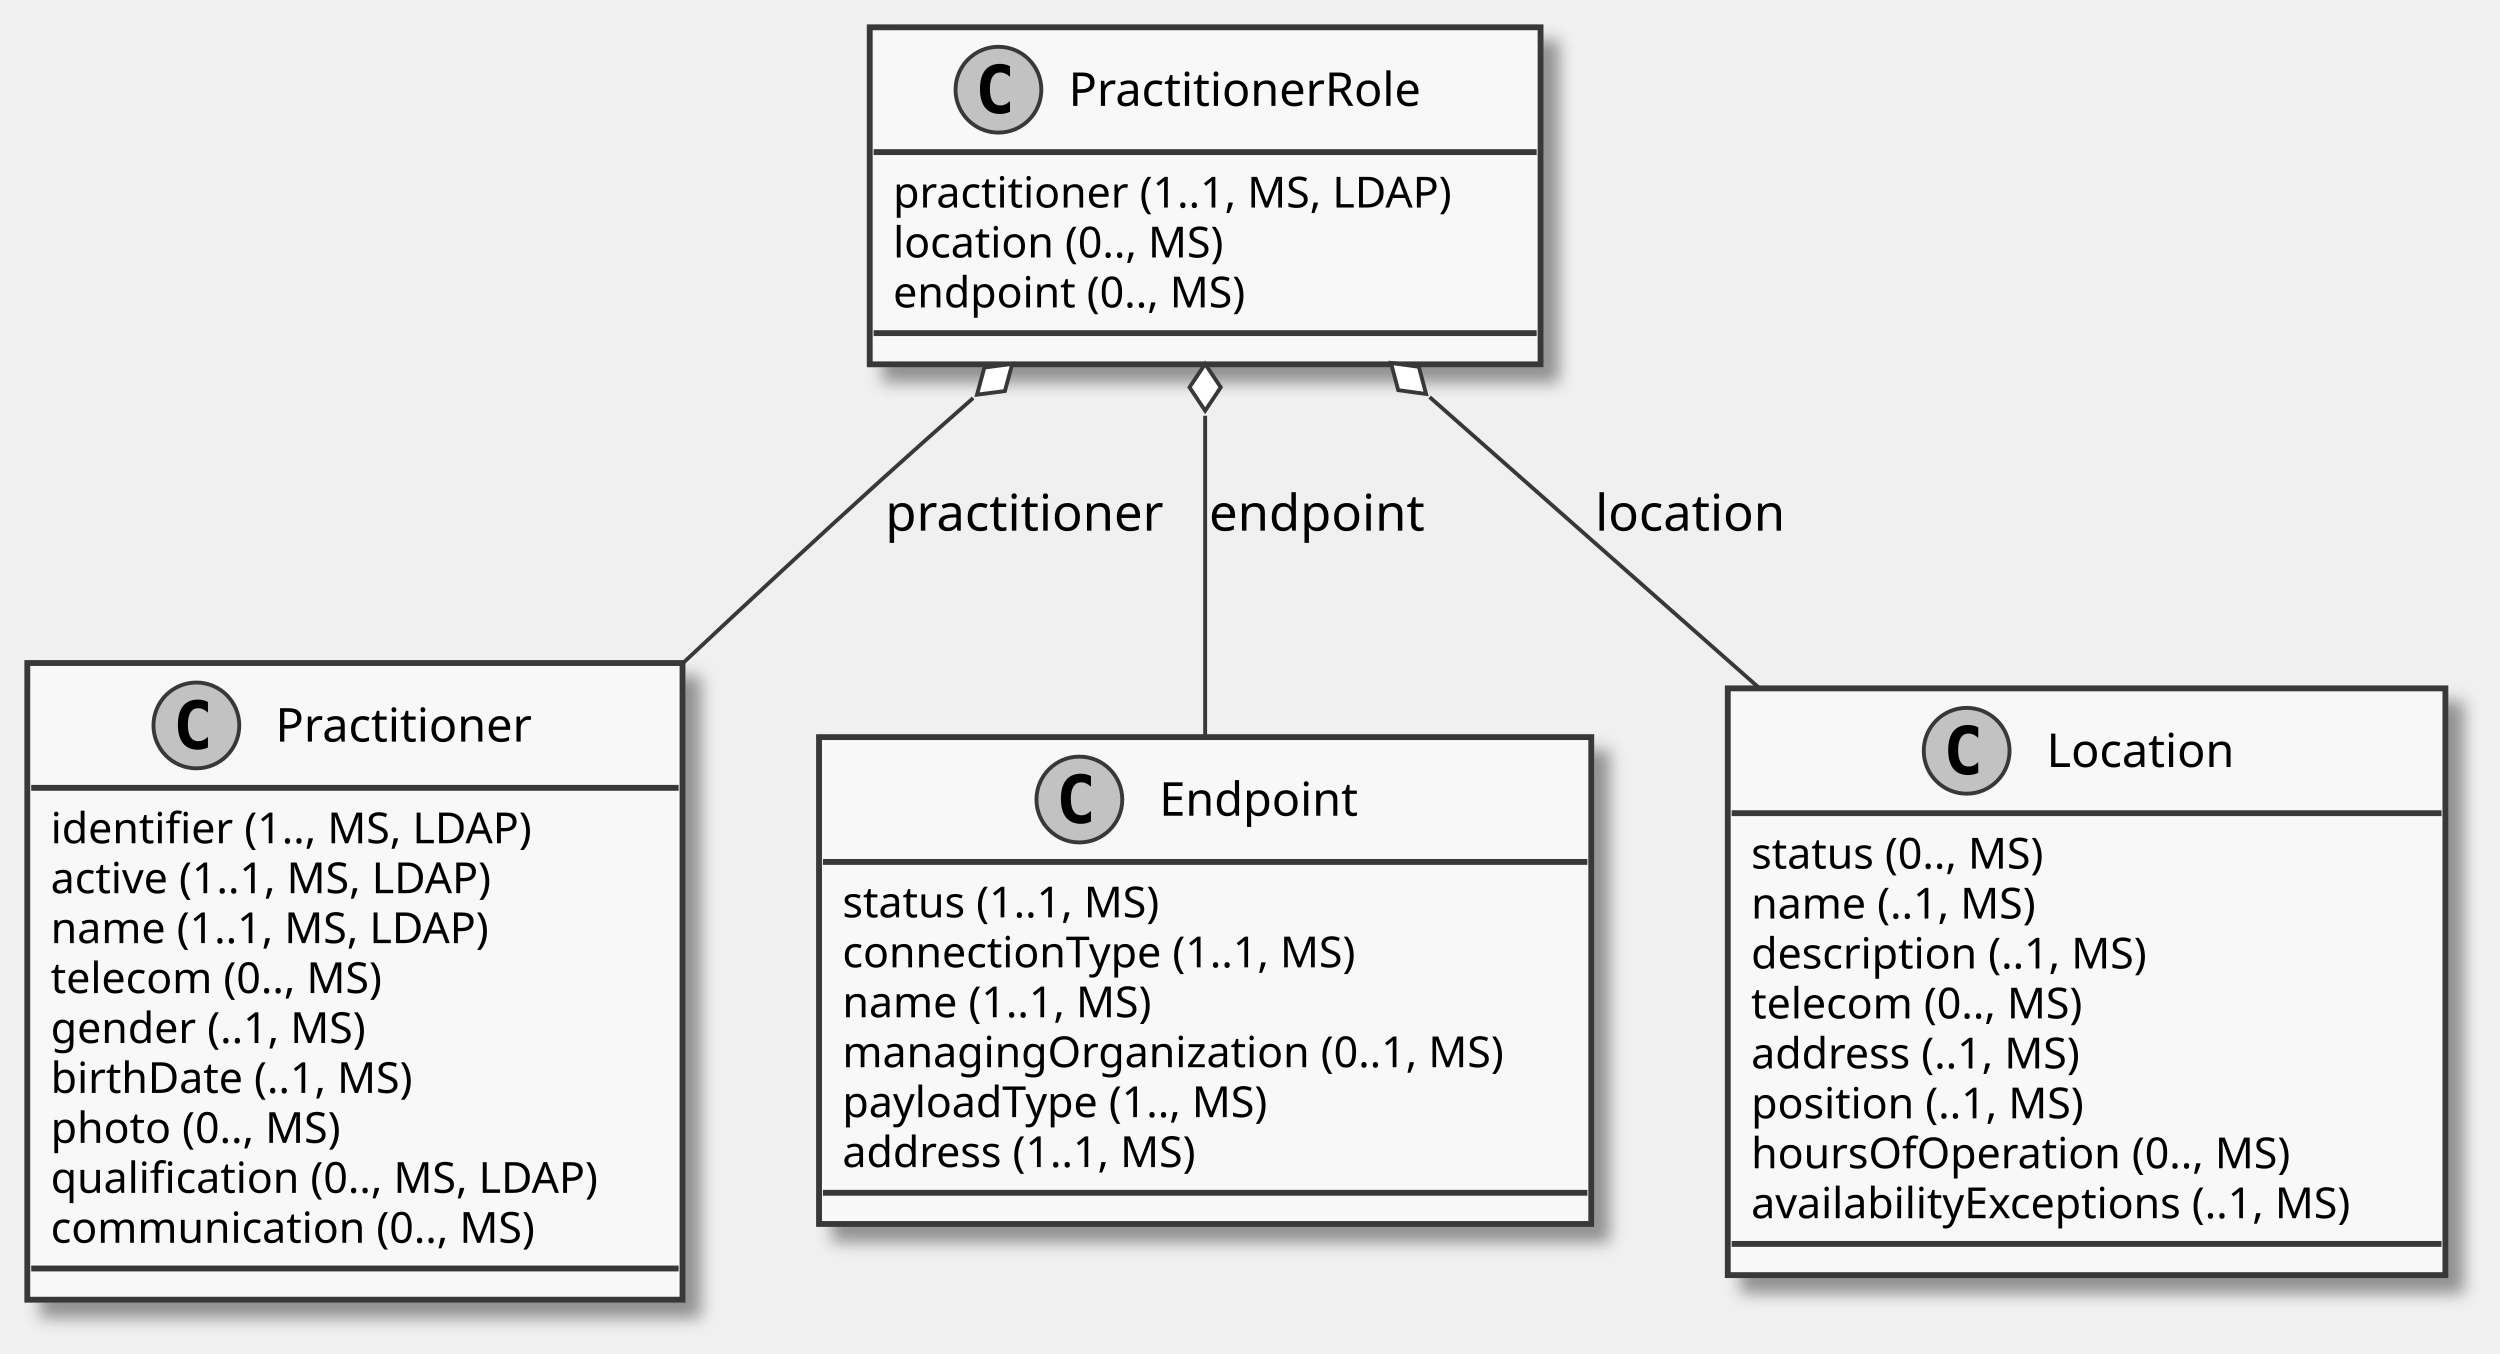
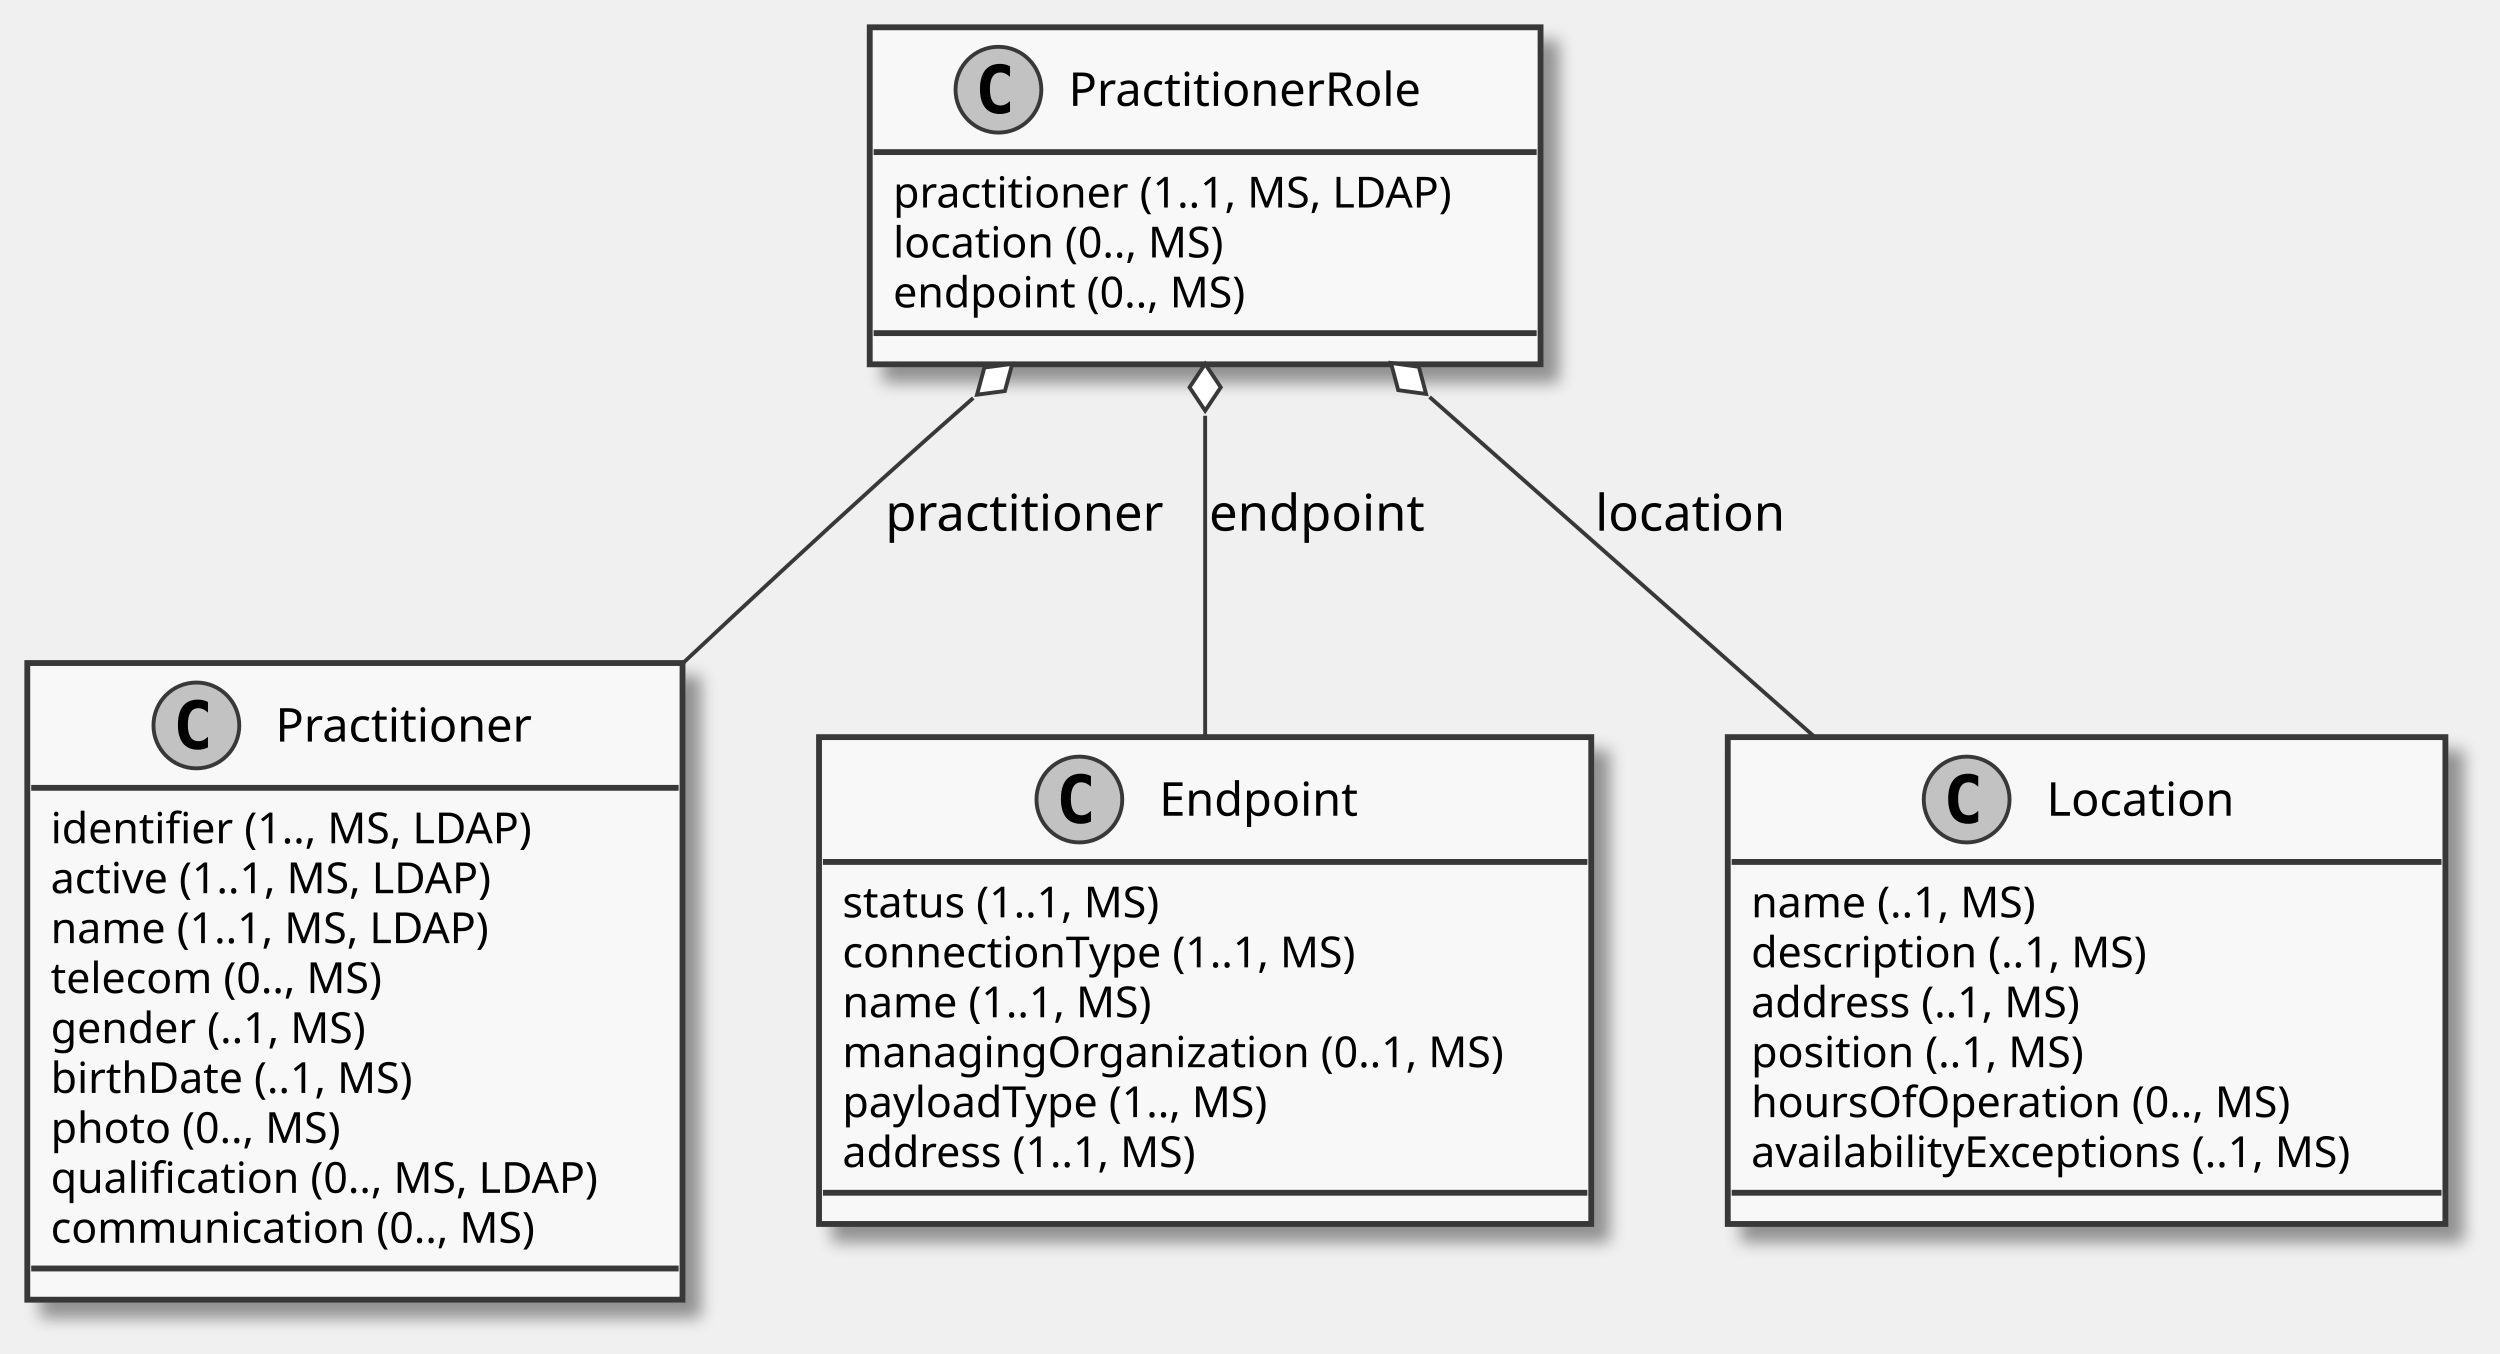
<svg xmlns="http://www.w3.org/2000/svg" contentScriptType="application/ecmascript" contentStyleType="text/css" height="347px" preserveAspectRatio="none" style="width:641px;height:347px;background:#FFFFFF;" version="1.1" viewBox="0 0 641 347" width="641px" zoomAndPan="magnify">
  <defs>
-     <filter height="300%" id="f15fjfnzpdhhqu" width="300%" x="-1" y="-1">
+     <filter height="300%" id="f1a9q2f0ivb12v" width="300%" x="-1" y="-1">
      <feGaussianBlur result="blurOut" stdDeviation="2.0" />
      <feColorMatrix in="blurOut" result="blurOut2" type="matrix" values="0 0 0 0 0 0 0 0 0 0 0 0 0 0 0 0 0 0 .4 0" />
      <feOffset dx="4.0" dy="4.0" in="blurOut2" result="blurOut3" />
      <feBlend in="SourceGraphic" in2="blurOut3" mode="normal" />
    </filter>
  </defs>
  <g>
-     <rect codeLine="2" fill="#F8F8F8" filter="url(#f15fjfnzpdhhqu)" height="86.414" id="PractitionerRole" style="stroke:#383838;stroke-width:1.5;" width="172" x="223" y="7" />
+     <rect codeLine="2" fill="#F8F8F8" filter="url(#f1a9q2f0ivb12v)" height="86.414" id="PractitionerRole" style="stroke:#383838;stroke-width:1.5;" width="172" x="223" y="7" />
    <ellipse cx="256" cy="23" fill="#C2C2C2" rx="11" ry="11" style="stroke:#383838;stroke-width:1.0;" />
    <path d="M258.969,28.641 Q258.391,28.938 257.75,29.078 Q257.109,29.234 256.406,29.234 Q253.906,29.234 252.578,27.594 Q251.266,25.938 251.266,22.812 Q251.266,19.688 252.578,18.031 Q253.906,16.375 256.406,16.375 Q257.109,16.375 257.75,16.531 Q258.406,16.688 258.969,16.984 L258.969,19.703 Q258.344,19.125 257.75,18.859 Q257.156,18.578 256.531,18.578 Q255.188,18.578 254.5,19.656 Q253.812,20.719 253.812,22.812 Q253.812,24.906 254.5,25.984 Q255.188,27.047 256.531,27.047 Q257.156,27.047 257.75,26.781 Q258.344,26.5 258.969,25.922 L258.969,28.641 Z " fill="#000000" />
    <text fill="#000000" font-family="sans-serif" font-size="12" lengthAdjust="spacing" textLength="100" x="274" y="27.154">PractitionerRole</text>
    <line style="stroke:#383838;stroke-width:1.5;" x1="224" x2="394" y1="39" y2="39" />
    <text fill="#000000" font-family="sans-serif" font-size="11" lengthAdjust="spacing" textLength="160" x="229" y="53.21">practitioner (1..1, MS, LDAP)</text>
    <text fill="#000000" font-family="sans-serif" font-size="11" lengthAdjust="spacing" textLength="96" x="229" y="66.015">location (0.., MS)</text>
    <text fill="#000000" font-family="sans-serif" font-size="11" lengthAdjust="spacing" textLength="101" x="229" y="78.82">endpoint (0.., MS)</text>
    <line style="stroke:#383838;stroke-width:1.5;" x1="224" x2="394" y1="85.414" y2="85.414" />
-     <rect codeLine="7" fill="#F8F8F8" filter="url(#f15fjfnzpdhhqu)" height="163.242" id="Practitioner" style="stroke:#383838;stroke-width:1.5;" width="168" x="7" y="170" />
+     <rect codeLine="7" fill="#F8F8F8" filter="url(#f1a9q2f0ivb12v)" height="163.242" id="Practitioner" style="stroke:#383838;stroke-width:1.5;" width="168" x="7" y="170" />
    <ellipse cx="50.35" cy="186" fill="#C2C2C2" rx="11" ry="11" style="stroke:#383838;stroke-width:1.0;" />
    <path d="M53.319,191.641 Q52.741,191.938 52.1,192.078 Q51.459,192.234 50.756,192.234 Q48.256,192.234 46.928,190.594 Q45.616,188.938 45.616,185.812 Q45.616,182.688 46.928,181.031 Q48.256,179.375 50.756,179.375 Q51.459,179.375 52.1,179.531 Q52.756,179.688 53.319,179.984 L53.319,182.703 Q52.694,182.125 52.1,181.859 Q51.506,181.578 50.881,181.578 Q49.538,181.578 48.85,182.656 Q48.163,183.719 48.163,185.812 Q48.163,187.906 48.85,188.984 Q49.538,190.047 50.881,190.047 Q51.506,190.047 52.1,189.781 Q52.694,189.5 53.319,188.922 L53.319,191.641 Z " fill="#000000" />
    <text fill="#000000" font-family="sans-serif" font-size="12" lengthAdjust="spacing" textLength="73" x="70.65" y="190.154">Practitioner</text>
    <line style="stroke:#383838;stroke-width:1.5;" x1="8" x2="174" y1="202" y2="202" />
    <text fill="#000000" font-family="sans-serif" font-size="11" lengthAdjust="spacing" textLength="138" x="13" y="216.21">identifier (1.., MS, LDAP)</text>
    <text fill="#000000" font-family="sans-serif" font-size="11" lengthAdjust="spacing" textLength="128" x="13" y="229.015">active (1..1, MS, LDAP)</text>
    <text fill="#000000" font-family="sans-serif" font-size="11" lengthAdjust="spacing" textLength="127" x="13" y="241.82">name (1..1, MS, LDAP)</text>
    <text fill="#000000" font-family="sans-serif" font-size="11" lengthAdjust="spacing" textLength="97" x="13" y="254.625">telecom (0.., MS)</text>
    <text fill="#000000" font-family="sans-serif" font-size="11" lengthAdjust="spacing" textLength="92" x="13" y="267.429">gender (..1, MS)</text>
    <text fill="#000000" font-family="sans-serif" font-size="11" lengthAdjust="spacing" textLength="104" x="13" y="280.234">birthDate (..1, MS)</text>
    <text fill="#000000" font-family="sans-serif" font-size="11" lengthAdjust="spacing" textLength="84" x="13" y="293.039">photo (0.., MS)</text>
    <text fill="#000000" font-family="sans-serif" font-size="11" lengthAdjust="spacing" textLength="156" x="13" y="305.843">qualification (0.., MS, LDAP)</text>
    <text fill="#000000" font-family="sans-serif" font-size="11" lengthAdjust="spacing" textLength="138" x="13" y="318.648">communication (0.., MS)</text>
    <line style="stroke:#383838;stroke-width:1.5;" x1="8" x2="174" y1="325.242" y2="325.242" />
-     <rect codeLine="18" fill="#F8F8F8" filter="url(#f15fjfnzpdhhqu)" height="124.828" id="Endpoint" style="stroke:#383838;stroke-width:1.5;" width="198" x="210" y="189" />
+     <rect codeLine="18" fill="#F8F8F8" filter="url(#f1a9q2f0ivb12v)" height="124.828" id="Endpoint" style="stroke:#383838;stroke-width:1.5;" width="198" x="210" y="189" />
    <ellipse cx="276.75" cy="205" fill="#C2C2C2" rx="11" ry="11" style="stroke:#383838;stroke-width:1.0;" />
    <path d="M279.719,210.641 Q279.141,210.938 278.5,211.078 Q277.859,211.234 277.156,211.234 Q274.656,211.234 273.328,209.594 Q272.016,207.938 272.016,204.812 Q272.016,201.688 273.328,200.031 Q274.656,198.375 277.156,198.375 Q277.859,198.375 278.5,198.531 Q279.156,198.688 279.719,198.984 L279.719,201.703 Q279.094,201.125 278.5,200.859 Q277.906,200.578 277.281,200.578 Q275.938,200.578 275.25,201.656 Q274.562,202.719 274.562,204.812 Q274.562,206.906 275.25,207.984 Q275.938,209.047 277.281,209.047 Q277.906,209.047 278.5,208.781 Q279.094,208.5 279.719,207.922 L279.719,210.641 Z " fill="#000000" />
    <text fill="#000000" font-family="sans-serif" font-size="12" lengthAdjust="spacing" textLength="56" x="297.25" y="209.154">Endpoint</text>
    <line style="stroke:#383838;stroke-width:1.5;" x1="211" x2="407" y1="221" y2="221" />
    <text fill="#000000" font-family="sans-serif" font-size="11" lengthAdjust="spacing" textLength="95" x="216" y="235.21">status (1..1, MS)</text>
    <text fill="#000000" font-family="sans-serif" font-size="11" lengthAdjust="spacing" textLength="147" x="216" y="248.015">connectionType (1..1, MS)</text>
    <text fill="#000000" font-family="sans-serif" font-size="11" lengthAdjust="spacing" textLength="91" x="216" y="260.82">name (1..1, MS)</text>
    <text fill="#000000" font-family="sans-serif" font-size="11" lengthAdjust="spacing" textLength="186" x="216" y="273.625">managingOrganization (0..1, MS)</text>
    <text fill="#000000" font-family="sans-serif" font-size="11" lengthAdjust="spacing" textLength="123" x="216" y="286.429">payloadType (1.., MS)</text>
    <text fill="#000000" font-family="sans-serif" font-size="11" lengthAdjust="spacing" textLength="106" x="216" y="299.234">address (1..1, MS)</text>
    <line style="stroke:#383838;stroke-width:1.5;" x1="211" x2="407" y1="305.828" y2="305.828" />
-     <rect codeLine="26" fill="#F8F8F8" filter="url(#f15fjfnzpdhhqu)" height="150.438" id="Location" style="stroke:#383838;stroke-width:1.5;" width="184" x="443" y="176.5" />
-     <ellipse cx="504.25" cy="192.5" fill="#C2C2C2" rx="11" ry="11" style="stroke:#383838;stroke-width:1.0;" />
-     <path d="M507.219,198.141 Q506.641,198.438 506,198.578 Q505.359,198.734 504.656,198.734 Q502.156,198.734 500.828,197.094 Q499.516,195.438 499.516,192.312 Q499.516,189.188 500.828,187.531 Q502.156,185.875 504.656,185.875 Q505.359,185.875 506,186.031 Q506.656,186.188 507.219,186.484 L507.219,189.203 Q506.594,188.625 506,188.359 Q505.406,188.078 504.781,188.078 Q503.438,188.078 502.75,189.156 Q502.062,190.219 502.062,192.312 Q502.062,194.406 502.75,195.484 Q503.438,196.547 504.781,196.547 Q505.406,196.547 506,196.281 Q506.594,196 507.219,195.422 L507.219,198.141 Z " fill="#000000" />
-     <text fill="#000000" font-family="sans-serif" font-size="12" lengthAdjust="spacing" textLength="53" x="524.75" y="196.654">Location</text>
-     <line style="stroke:#383838;stroke-width:1.5;" x1="444" x2="626" y1="208.5" y2="208.5" />
-     <text fill="#000000" font-family="sans-serif" font-size="11" lengthAdjust="spacing" textLength="88" x="449" y="222.71">status (0.., MS)</text>
-     <text fill="#000000" font-family="sans-serif" font-size="11" lengthAdjust="spacing" textLength="84" x="449" y="235.515">name (..1, MS)</text>
-     <text fill="#000000" font-family="sans-serif" font-size="11" lengthAdjust="spacing" textLength="115" x="449" y="248.32">description (..1, MS)</text>
-     <text fill="#000000" font-family="sans-serif" font-size="11" lengthAdjust="spacing" textLength="97" x="449" y="261.125">telecom (0.., MS)</text>
-     <text fill="#000000" font-family="sans-serif" font-size="11" lengthAdjust="spacing" textLength="99" x="449" y="273.929">address (..1, MS)</text>
-     <text fill="#000000" font-family="sans-serif" font-size="11" lengthAdjust="spacing" textLength="97" x="449" y="286.734">position (..1, MS)</text>
-     <text fill="#000000" font-family="sans-serif" font-size="11" lengthAdjust="spacing" textLength="154" x="449" y="299.539">hoursOfOperation (0.., MS)</text>
-     <text fill="#000000" font-family="sans-serif" font-size="11" lengthAdjust="spacing" textLength="172" x="449" y="312.343">availabilityExceptions (..1, MS)</text>
-     <line style="stroke:#383838;stroke-width:1.5;" x1="444" x2="626" y1="318.938" y2="318.938" />
-     <path codeLine="37" d="M249.53,102.05 C241.58,109.04 233.56,116.16 226,123 C209.39,138.04 191.85,154.31 175.1,170.03 " fill="none" id="PractitionerRole-backto-Practitioner" style="stroke:#383838;stroke-width:1.0;" />
+     <rect codeLine="26" fill="#F8F8F8" filter="url(#f1a9q2f0ivb12v)" height="124.828" id="Location" style="stroke:#383838;stroke-width:1.5;" width="184" x="443" y="189" />
+     <ellipse cx="504.25" cy="205" fill="#C2C2C2" rx="11" ry="11" style="stroke:#383838;stroke-width:1.0;" />
+     <path d="M507.219,210.641 Q506.641,210.938 506,211.078 Q505.359,211.234 504.656,211.234 Q502.156,211.234 500.828,209.594 Q499.516,207.938 499.516,204.812 Q499.516,201.688 500.828,200.031 Q502.156,198.375 504.656,198.375 Q505.359,198.375 506,198.531 Q506.656,198.688 507.219,198.984 L507.219,201.703 Q506.594,201.125 506,200.859 Q505.406,200.578 504.781,200.578 Q503.438,200.578 502.75,201.656 Q502.062,202.719 502.062,204.812 Q502.062,206.906 502.75,207.984 Q503.438,209.047 504.781,209.047 Q505.406,209.047 506,208.781 Q506.594,208.5 507.219,207.922 L507.219,210.641 Z " fill="#000000" />
+     <text fill="#000000" font-family="sans-serif" font-size="12" lengthAdjust="spacing" textLength="53" x="524.75" y="209.154">Location</text>
+     <line style="stroke:#383838;stroke-width:1.5;" x1="444" x2="626" y1="221" y2="221" />
+     <text fill="#000000" font-family="sans-serif" font-size="11" lengthAdjust="spacing" textLength="84" x="449" y="235.21">name (..1, MS)</text>
+     <text fill="#000000" font-family="sans-serif" font-size="11" lengthAdjust="spacing" textLength="115" x="449" y="248.015">description (..1, MS)</text>
+     <text fill="#000000" font-family="sans-serif" font-size="11" lengthAdjust="spacing" textLength="99" x="449" y="260.82">address (..1, MS)</text>
+     <text fill="#000000" font-family="sans-serif" font-size="11" lengthAdjust="spacing" textLength="97" x="449" y="273.625">position (..1, MS)</text>
+     <text fill="#000000" font-family="sans-serif" font-size="11" lengthAdjust="spacing" textLength="154" x="449" y="286.429">hoursOfOperation (0.., MS)</text>
+     <text fill="#000000" font-family="sans-serif" font-size="11" lengthAdjust="spacing" textLength="172" x="449" y="299.234">availabilityExceptions (..1, MS)</text>
+     <line style="stroke:#383838;stroke-width:1.5;" x1="444" x2="626" y1="305.828" y2="305.828" />
+     <path codeLine="35" d="M249.53,102.05 C241.58,109.04 233.56,116.16 226,123 C209.39,138.04 191.85,154.31 175.1,170.03 " fill="none" id="PractitionerRole-backto-Practitioner" style="stroke:#383838;stroke-width:1.0;" />
    <polygon fill="#FFFFFF" points="259.54,93.3,252.39,94.239,250.507,101.199,257.656,100.261,259.54,93.3" style="stroke:#383838;stroke-width:1.0;" />
    <text fill="#000000" font-family="sans-serif" font-size="13" lengthAdjust="spacing" textLength="73" x="227" y="136.067">practitioner</text>
-     <path codeLine="38" d="M309,106.59 C309,132.19 309,162.65 309,188.94 " fill="none" id="PractitionerRole-backto-Endpoint" style="stroke:#383838;stroke-width:1.0;" />
+     <path codeLine="36" d="M309,106.59 C309,132.19 309,162.65 309,188.94 " fill="none" id="PractitionerRole-backto-Endpoint" style="stroke:#383838;stroke-width:1.0;" />
    <polygon fill="#FFFFFF" points="309,93.31,305,99.31,309,105.31,313,99.31,309,93.31" style="stroke:#383838;stroke-width:1.0;" />
    <text fill="#000000" font-family="sans-serif" font-size="13" lengthAdjust="spacing" textLength="56" x="310" y="136.067">endpoint</text>
-     <path codeLine="39" d="M366.56,101.81 C392.16,124.41 422.8,151.46 450.89,176.25 " fill="none" id="PractitionerRole-backto-Location" style="stroke:#383838;stroke-width:1.0;" />
+     <path codeLine="37" d="M366.54,101.79 C396.54,128.27 433.47,160.87 465.1,188.8 " fill="none" id="PractitionerRole-backto-Location" style="stroke:#383838;stroke-width:1.0;" />
    <polygon fill="#FFFFFF" points="356.65,93.07,358.501,100.039,365.647,101.011,363.795,94.042,356.65,93.07" style="stroke:#383838;stroke-width:1.0;" />
    <text fill="#000000" font-family="sans-serif" font-size="13" lengthAdjust="spacing" textLength="50" x="409" y="136.067">location</text>
  </g>
</svg>
